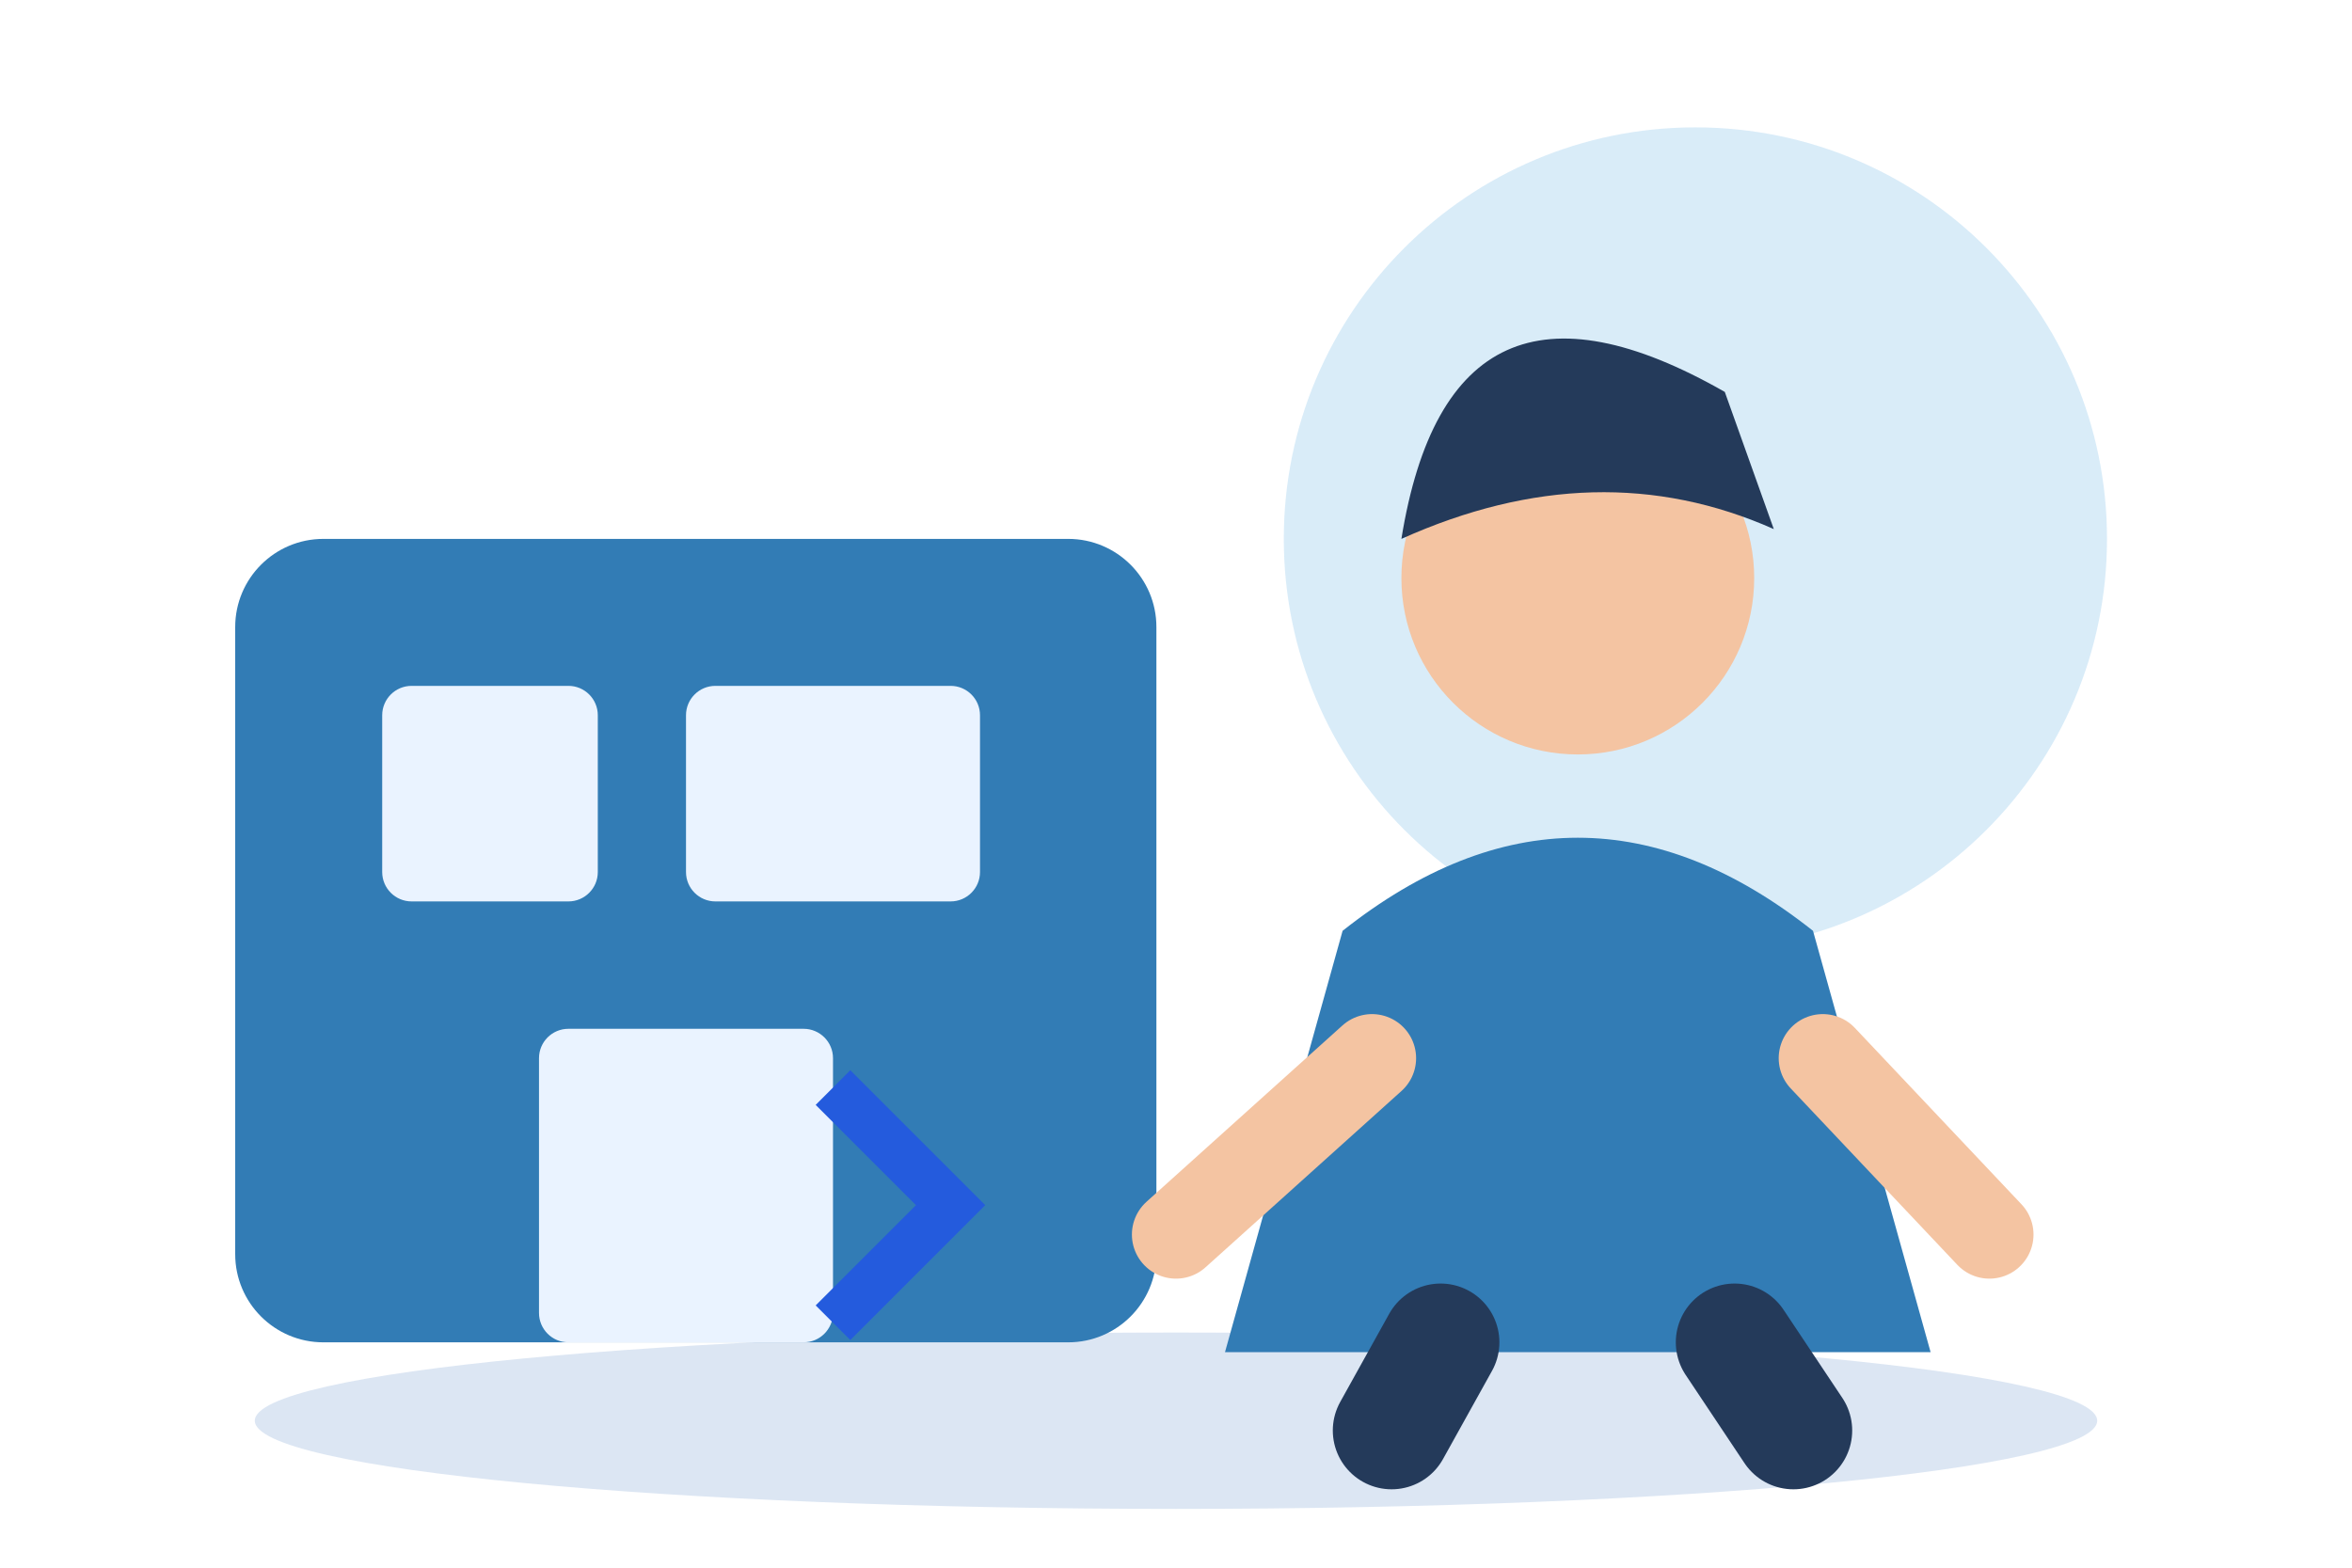
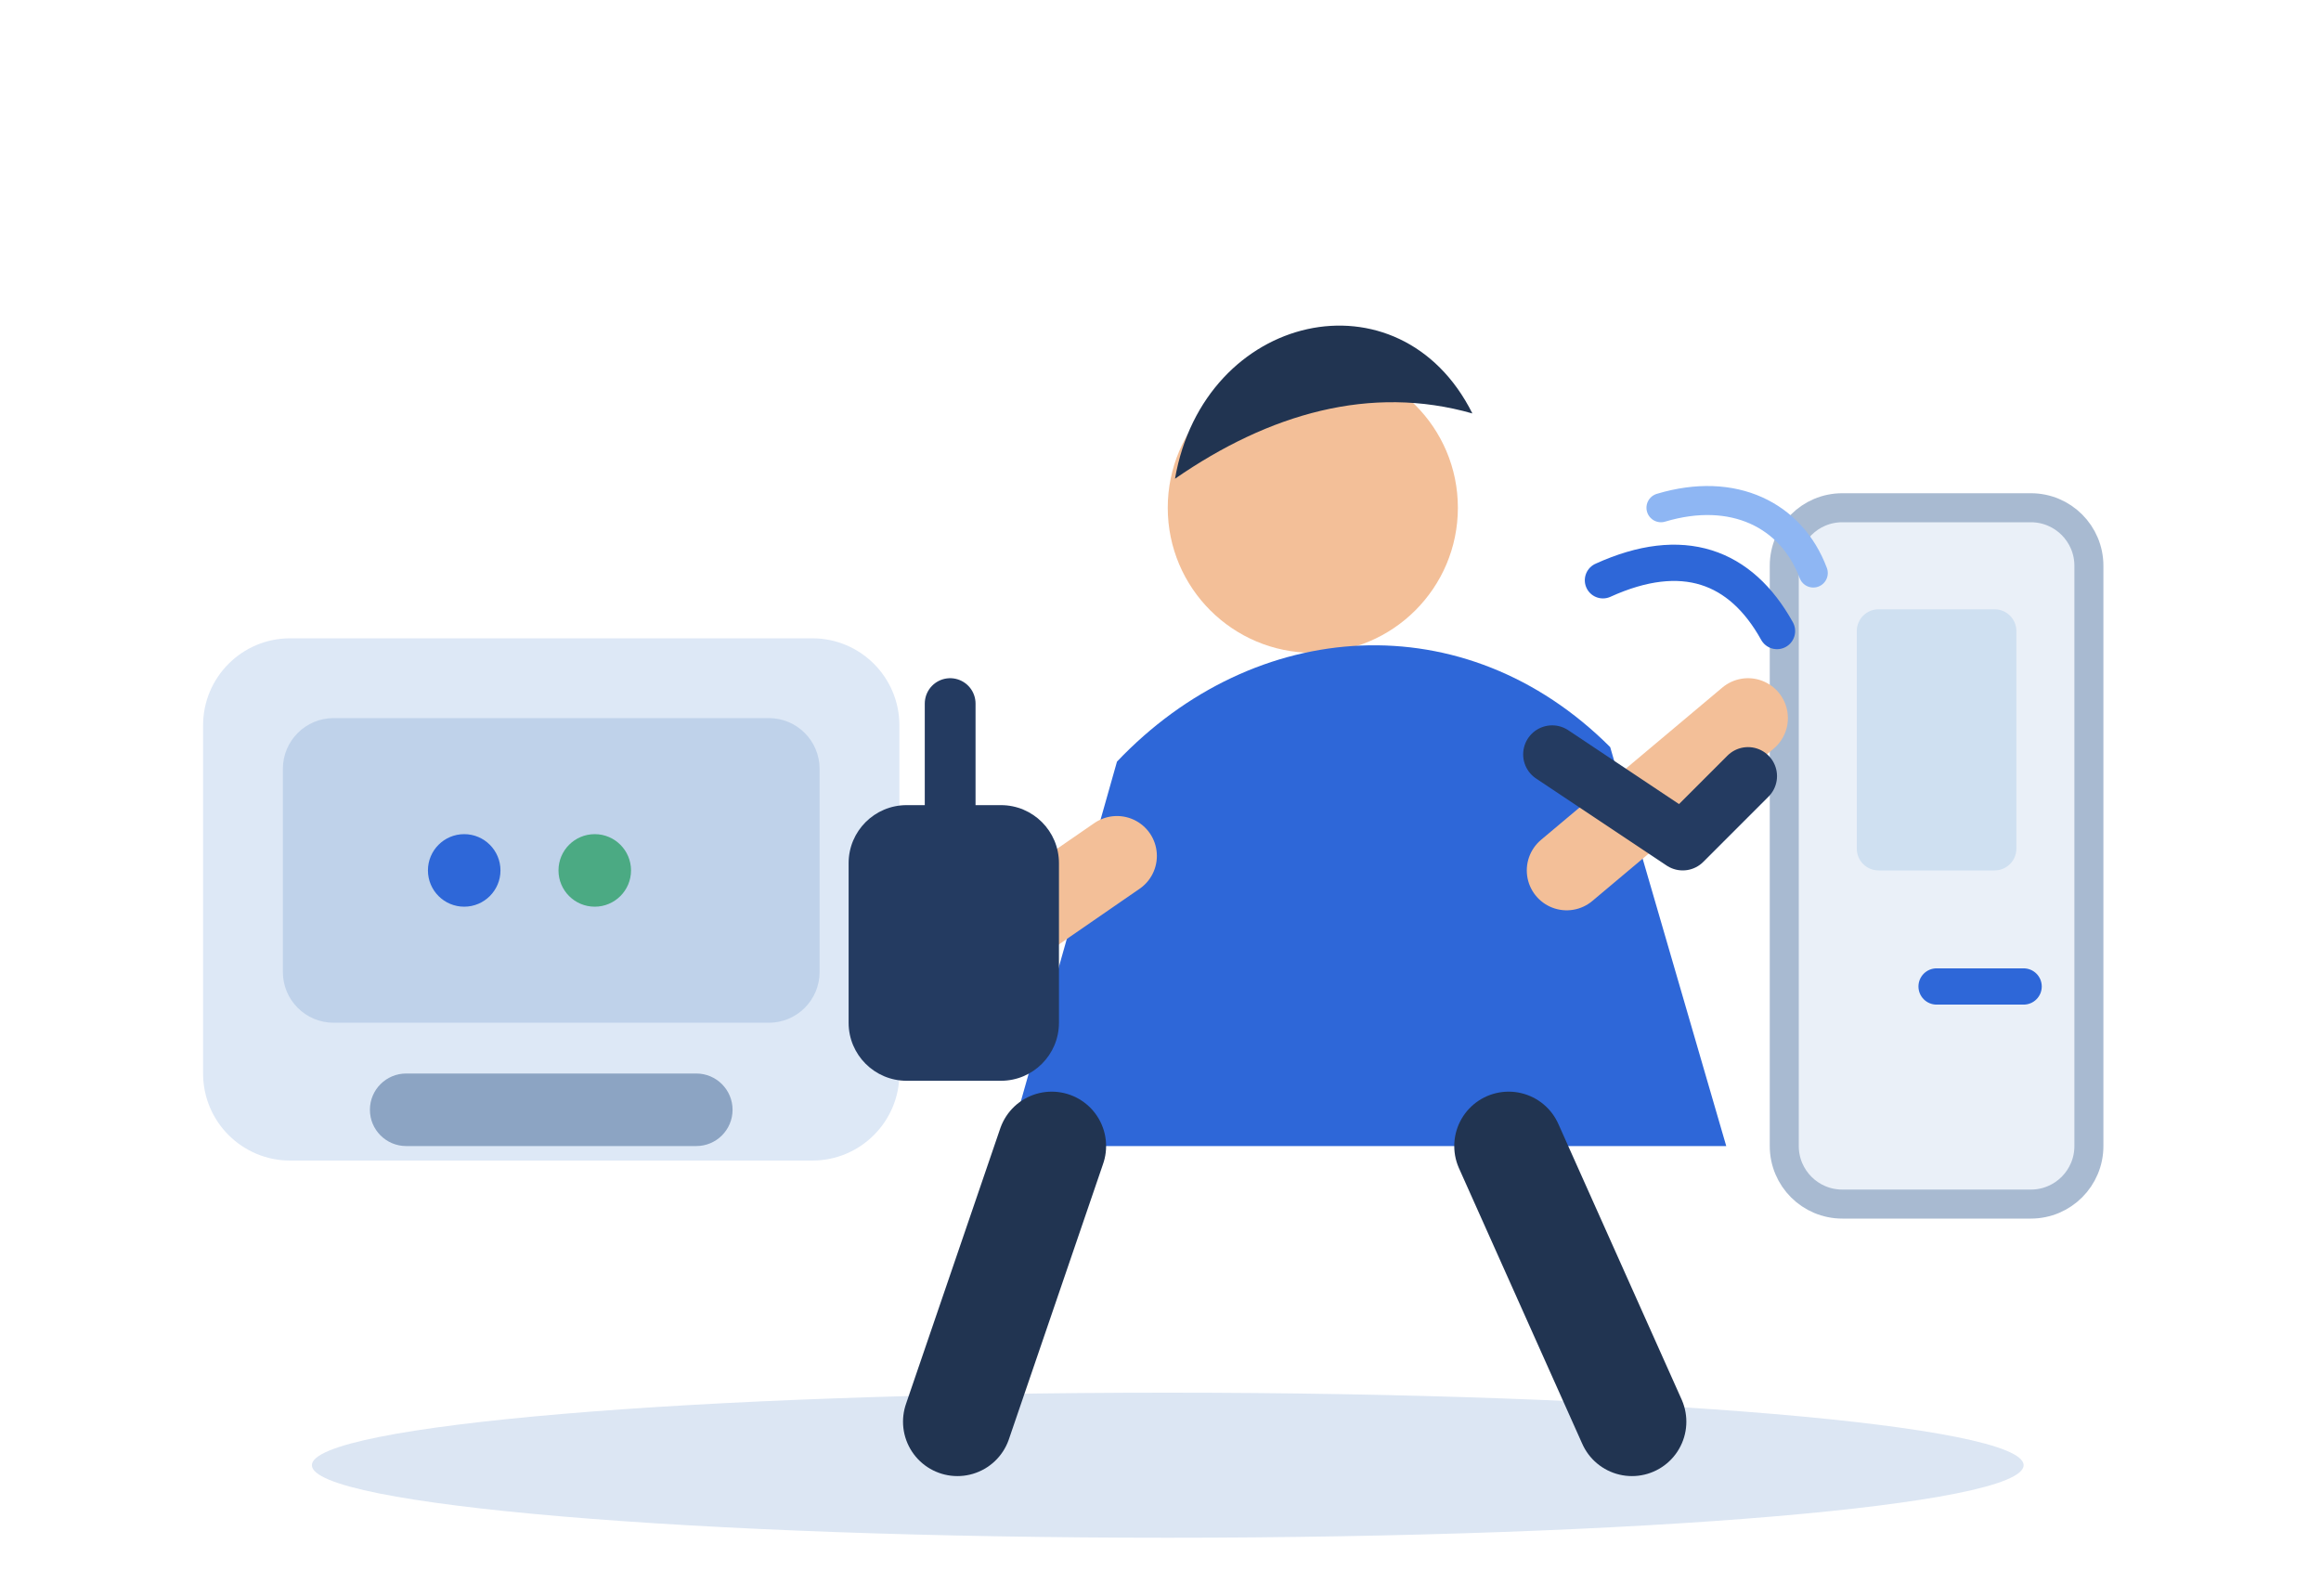
- <svg xmlns="http://www.w3.org/2000/svg" viewBox="0 0 240 160" role="img" aria-label="Finish illustration">
-   <ellipse cx="120" cy="145" rx="94" ry="9" fill="#dce6f3" />
-   <circle cx="173" cy="55" r="42" fill="#91c8ec" opacity=".35" />
-   <rect x="24" y="55" width="94" height="82" rx="9" fill="#327cb5" />
-   <rect x="39" y="70" width="22" height="22" rx="3" fill="#eaf3ff" />
-   <rect x="70" y="70" width="30" height="22" rx="3" fill="#eaf3ff" />
-   <rect x="55" y="105" width="30" height="32" rx="3" fill="#eaf3ff" />
-   <circle cx="161" cy="59" r="18" fill="#f4c4a2" />
-   <path d="M143 55q5-31 33-15l5 14q-18-8-38 1" fill="#243a5a" />
-   <path d="M137 95q24-19 48 0l12 43h-72z" fill="#327cb5" />
-   <path d="M140 108l-20 18m66-18 17 18" stroke="#f4c4a2" stroke-width="9" stroke-linecap="round" />
-   <path d="M147 137l-5 9m35-9 6 9" stroke="#243a5a" stroke-width="12" stroke-linecap="round" />
-   <path d="M85 111l12 12-12 12" stroke="#245bdd" stroke-width="5" fill="none" />
+ <svg xmlns="http://www.w3.org/2000/svg" viewBox="0 0 320 220" role="img" aria-label="End work illustration">
+   <ellipse cx="161" cy="202" rx="118" ry="10" fill="#DCE6F3" />
+   <rect x="28" y="88" width="96" height="72" rx="12" fill="#DDE8F6" />
+   <rect x="39" y="99" width="74" height="42" rx="7" fill="#BFD2EA" />
+   <circle cx="64" cy="120" r="5" fill="#2E67D8" />
+   <circle cx="82" cy="120" r="5" fill="#4BAA83" />
+   <rect x="51" y="148" width="50" height="10" rx="5" fill="#8CA4C3" />
+   <rect x="246" y="70" width="42" height="96" rx="8" fill="#EAF0F8" stroke="#A8BAD1" stroke-width="4" />
+   <rect x="256" y="84" width="22" height="36" rx="3" fill="#CFE0F1" />
+   <path d="M267 136h12" stroke="#2E67D8" stroke-width="5" stroke-linecap="round" />
+   <circle cx="181" cy="70" r="20" fill="#F3BF98" />
+   <path d="M162 66c4-23 31-29 41-9-14-4-28 0-41 9" fill="#213451" />
+   <path d="M154 105c19-20 48-22 68-2l16 55h-99z" fill="#2E67D8" />
+   <path d="M154 118l-29 20m91-18 25-21" stroke="#F3BF98" stroke-width="11" stroke-linecap="round" />
+   <path d="M145 158l-13 38m76-38 17 38" stroke="#213451" stroke-width="15" stroke-linecap="round" />
+   <path d="M214 104l18 12 9-9" stroke="#243B61" stroke-width="8" stroke-linecap="round" stroke-linejoin="round" fill="none" />
+   <rect x="117" y="111" width="29" height="38" rx="8" fill="#243B61" />
+   <path d="M131 111V97" stroke="#243B61" stroke-width="7" stroke-linecap="round" />
+   <path d="M221 80c11-5 19-2 24 7" stroke="#2E67D8" stroke-width="5" stroke-linecap="round" fill="none" />
+   <path d="M229 70c10-3 18 1 21 9" stroke="#8EB6F3" stroke-width="4" stroke-linecap="round" fill="none" />
</svg>
